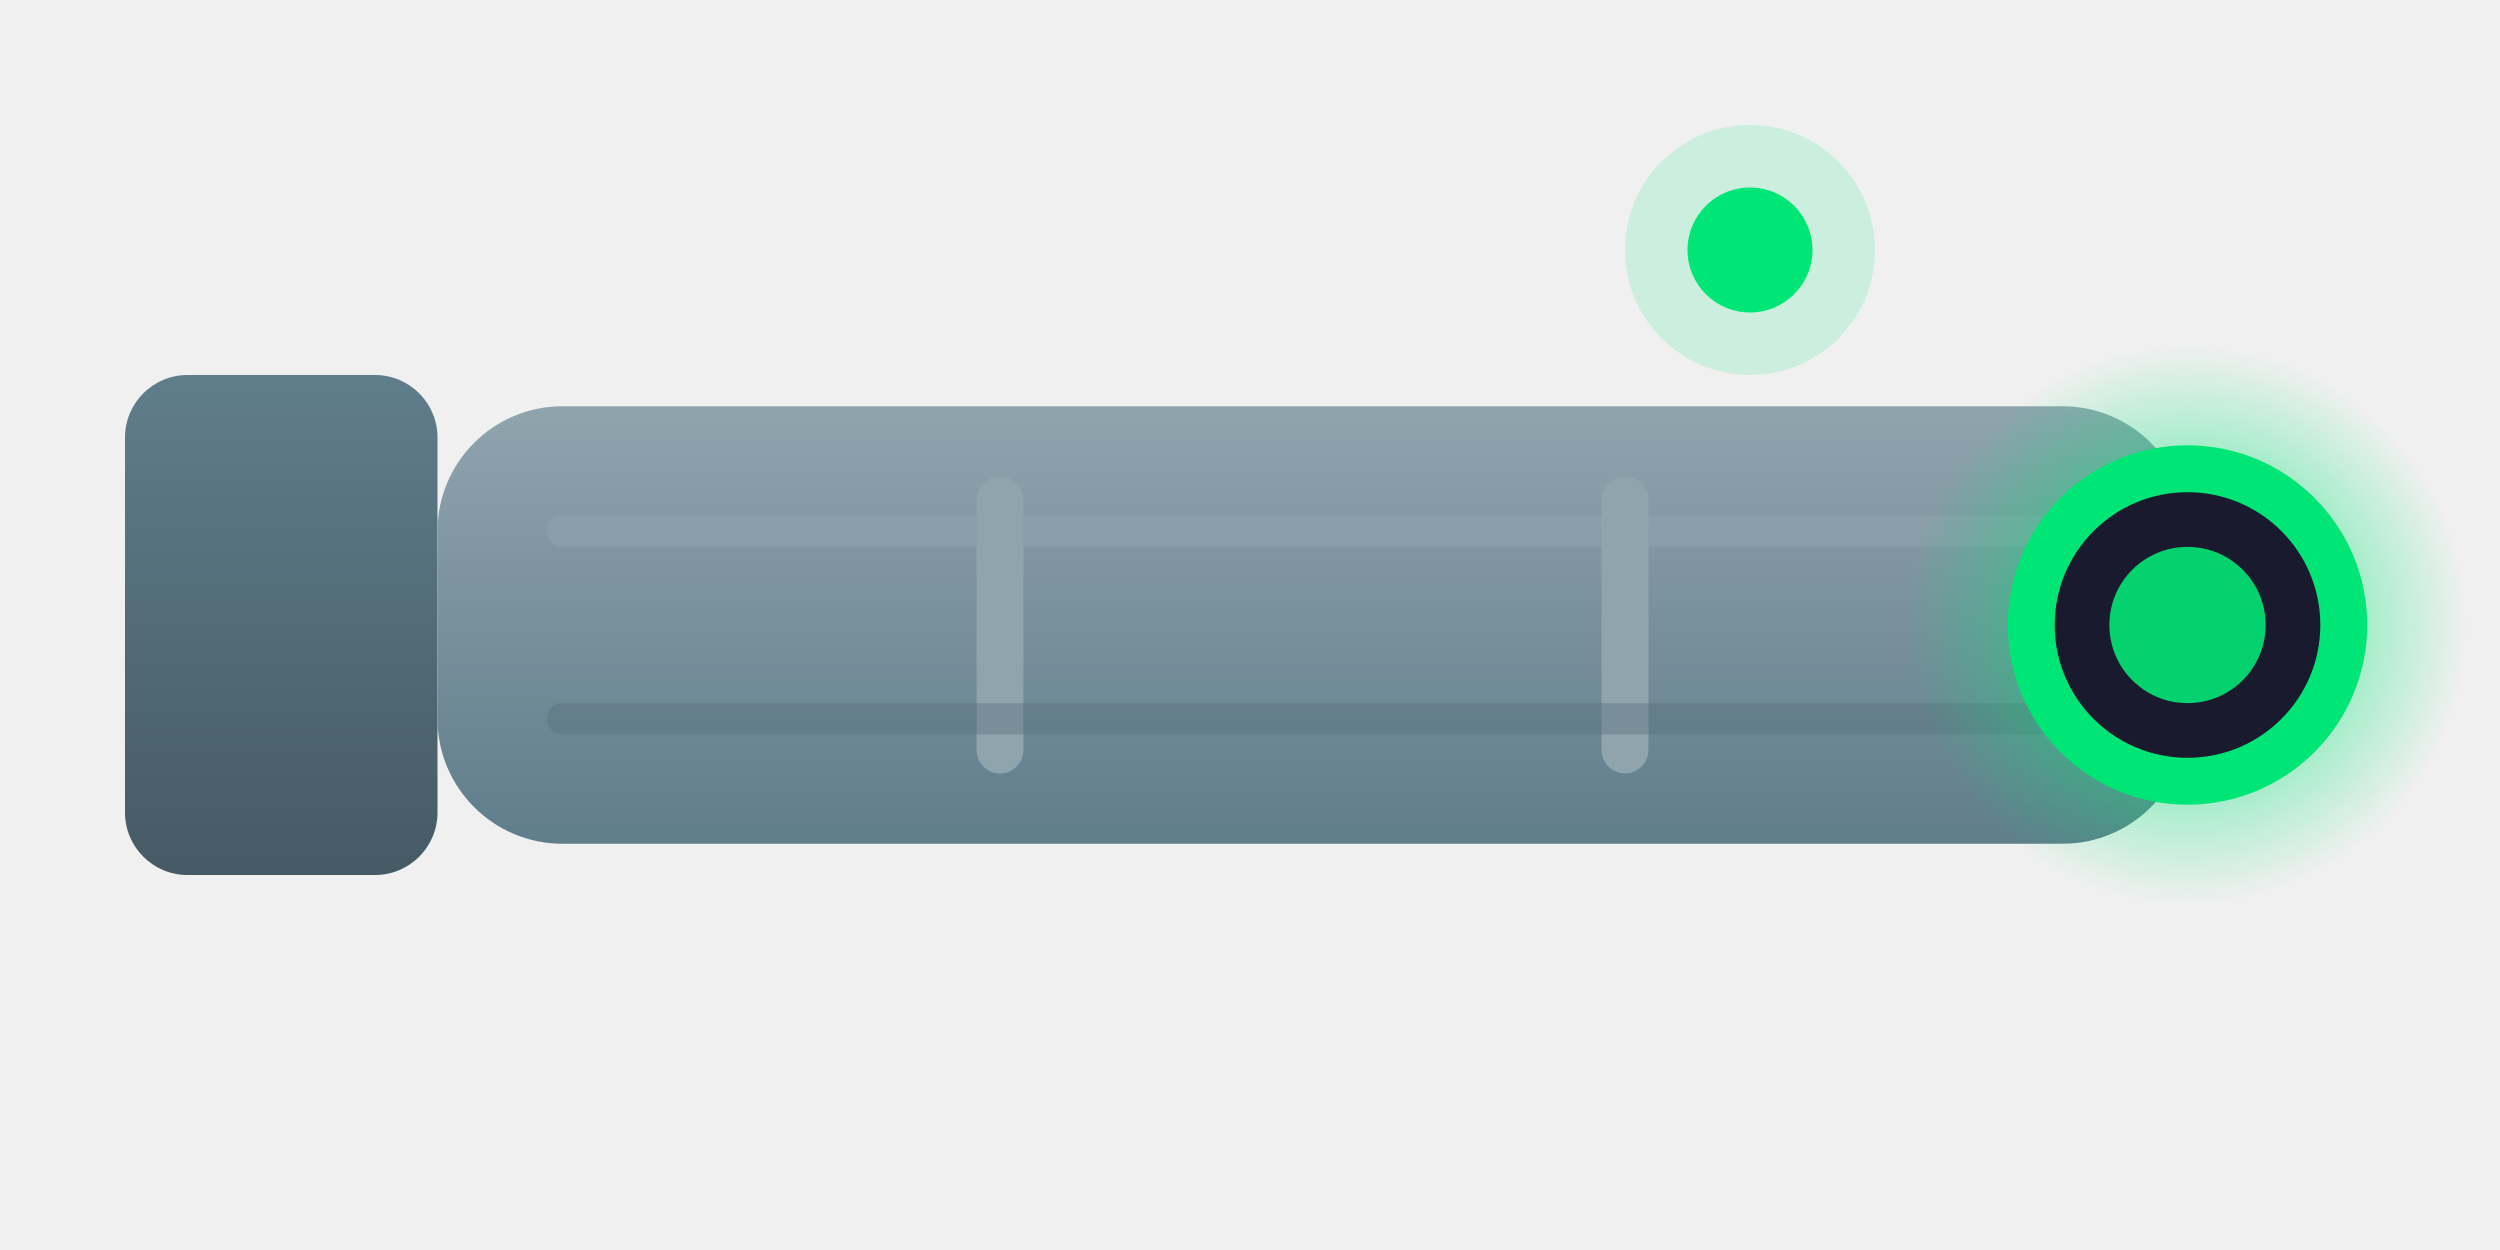
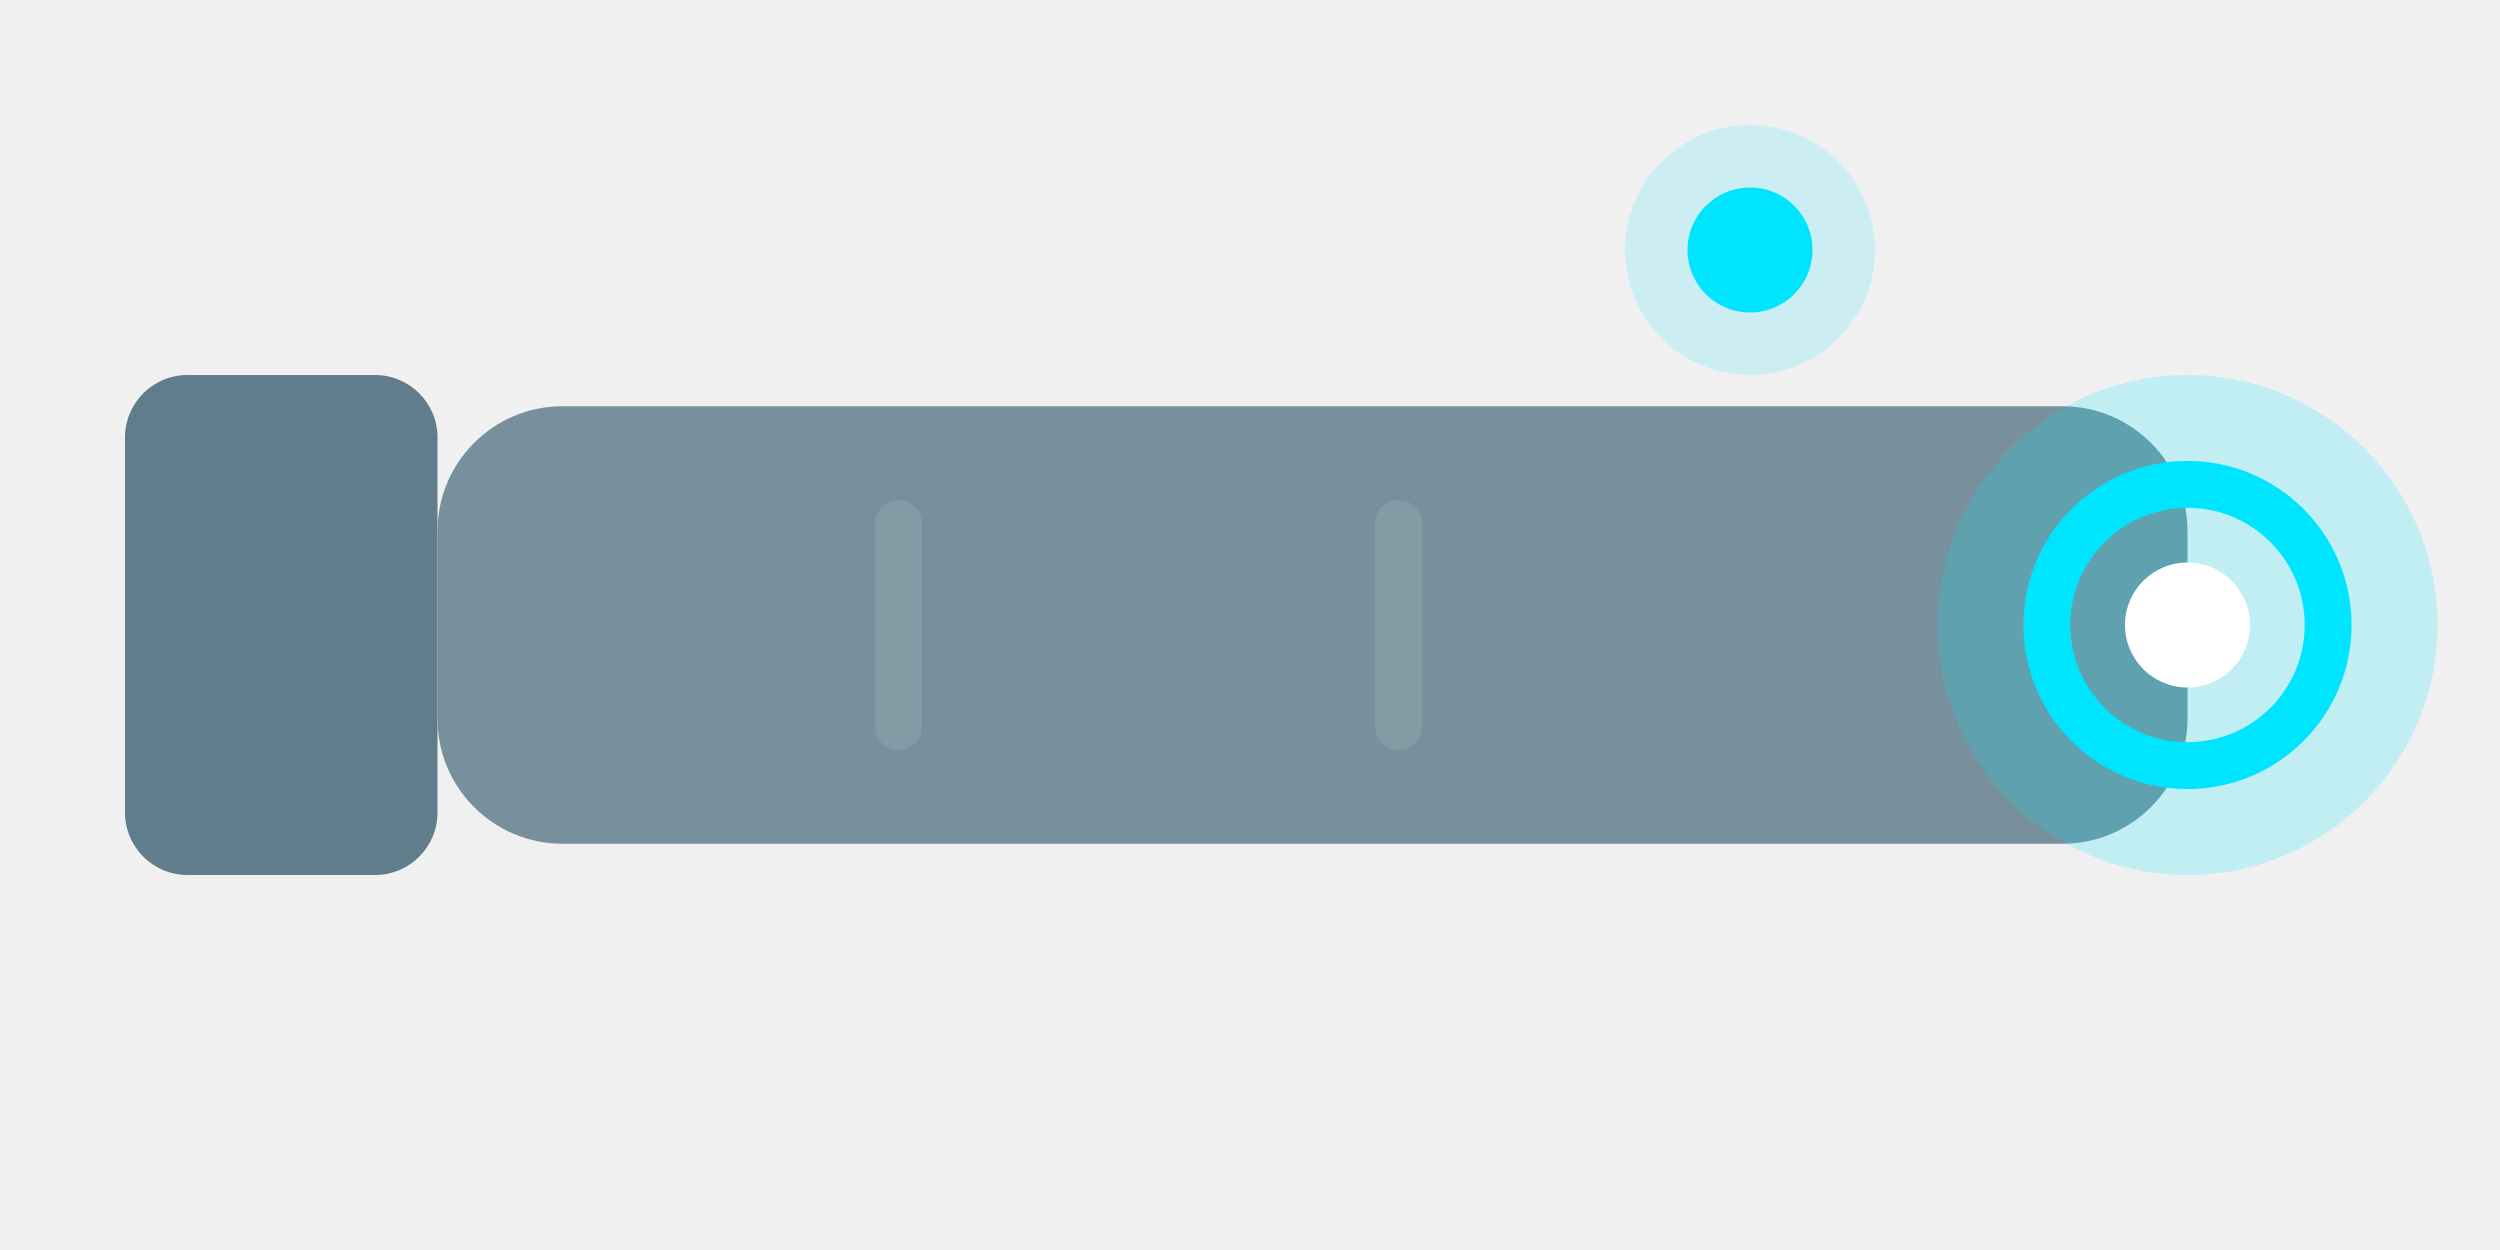
<svg xmlns="http://www.w3.org/2000/svg" width="80" height="40" viewBox="0 0 80 40" role="img">
-   <defs>
-     <linearGradient id="barrel-gradient" x1="0%" y1="0%" x2="0%" y2="100%">
-       <stop offset="0%" stop-color="#90A4AE" />
-       <stop offset="50%" stop-color="#78909C" />
-       <stop offset="100%" stop-color="#607D8B" />
-     </linearGradient>
-     <linearGradient id="grip-gradient" x1="0%" y1="0%" x2="0%" y2="100%">
-       <stop offset="0%" stop-color="#607D8B" />
-       <stop offset="100%" stop-color="#455A64" />
-     </linearGradient>
-     <radialGradient id="muzzle-glow-grad" cx="50%" cy="50%" r="50%">
-       <stop offset="0%" stop-color="#00E676" stop-opacity="0.9" />
-       <stop offset="40%" stop-color="#00E676" stop-opacity="0.5" />
-       <stop offset="100%" stop-color="#00E676" stop-opacity="0" />
-     </radialGradient>
-   </defs>
-   <rect x="4" y="12" width="10" height="16" rx="2" fill="url(#grip-gradient)" />
-   <rect class="barrel-body" x="14" y="13" width="56" height="14" rx="4" fill="url(#barrel-gradient)" />
-   <line x1="32" y1="16" x2="32" y2="24" stroke="#90A4AE" stroke-width="1.5" stroke-linecap="round" />
-   <line x1="52" y1="16" x2="52" y2="24" stroke="#90A4AE" stroke-width="1.5" stroke-linecap="round" />
-   <line x1="18" y1="17" x2="68" y2="17" stroke="#90A4AE" stroke-width="1" stroke-linecap="round" opacity="0.5" />
-   <line x1="18" y1="23" x2="68" y2="23" stroke="#546E7A" stroke-width="1" stroke-linecap="round" opacity="0.4" />
-   <circle class="muzzle-glow" cx="70" cy="20" r="9" fill="url(#muzzle-glow-grad)" />
-   <circle cx="70" cy="20" r="5" fill="#1a1a2e" stroke="#00E676" stroke-width="1.5" />
-   <circle cx="70" cy="20" r="2.5" fill="#00E676" opacity="0.9" />
-   <circle cx="56" cy="8" r="2" fill="#00E676" />
-   <circle cx="56" cy="8" r="4" fill="#00E676" opacity="0.15" />
-   <circle class="muzzle-flash" cx="76" cy="20" r="10" fill="#FFFFFF" />
-   <style>
-     /* Idle muzzle breathing glow */
-     .muzzle-glow {
-       animation: muzzleBreathe 2s ease-in-out infinite;
-     }
-     @keyframes muzzleBreathe {
-       0%, 100% { opacity: 0.35; r: 9; }
-       50%       { opacity: 0.7;  r: 11; }
-     }
- 
-     /* Muzzle flash — hidden by default, shown on fire */
-     .muzzle-flash {
-       opacity: 0;
-       transition: opacity 0.06s ease-out;
-     }
-     .muzzle-flash.fire {
-       opacity: 0.85;
-     }
- 
-     @media (prefers-reduced-motion: reduce) {
-       .muzzle-glow { animation: none !important; }
-     }
-   </style>
+   <rect x="4" y="12" width="10" height="16" rx="2" fill="#607D8B" />
+   <rect x="14" y="13" width="56" height="14" rx="4" fill="#78909C" />
+   <rect x="28" y="16" width="1.5" height="8" rx="0.75" fill="#90A4AE" opacity="0.5" />
+   <rect x="44" y="16" width="1.5" height="8" rx="0.75" fill="#90A4AE" opacity="0.5" />
+   <circle cx="70" cy="20" r="8" fill="#00E5FF" opacity="0.2" />
+   <circle cx="70" cy="20" r="4.5" fill="none" stroke="#00E5FF" stroke-width="1.5" />
+   <circle cx="70" cy="20" r="2" fill="#FFFFFF" />
+   <circle cx="56" cy="8" r="2" fill="#00E5FF" />
+   <circle cx="56" cy="8" r="4" fill="#00E5FF" opacity="0.15" />
</svg>
